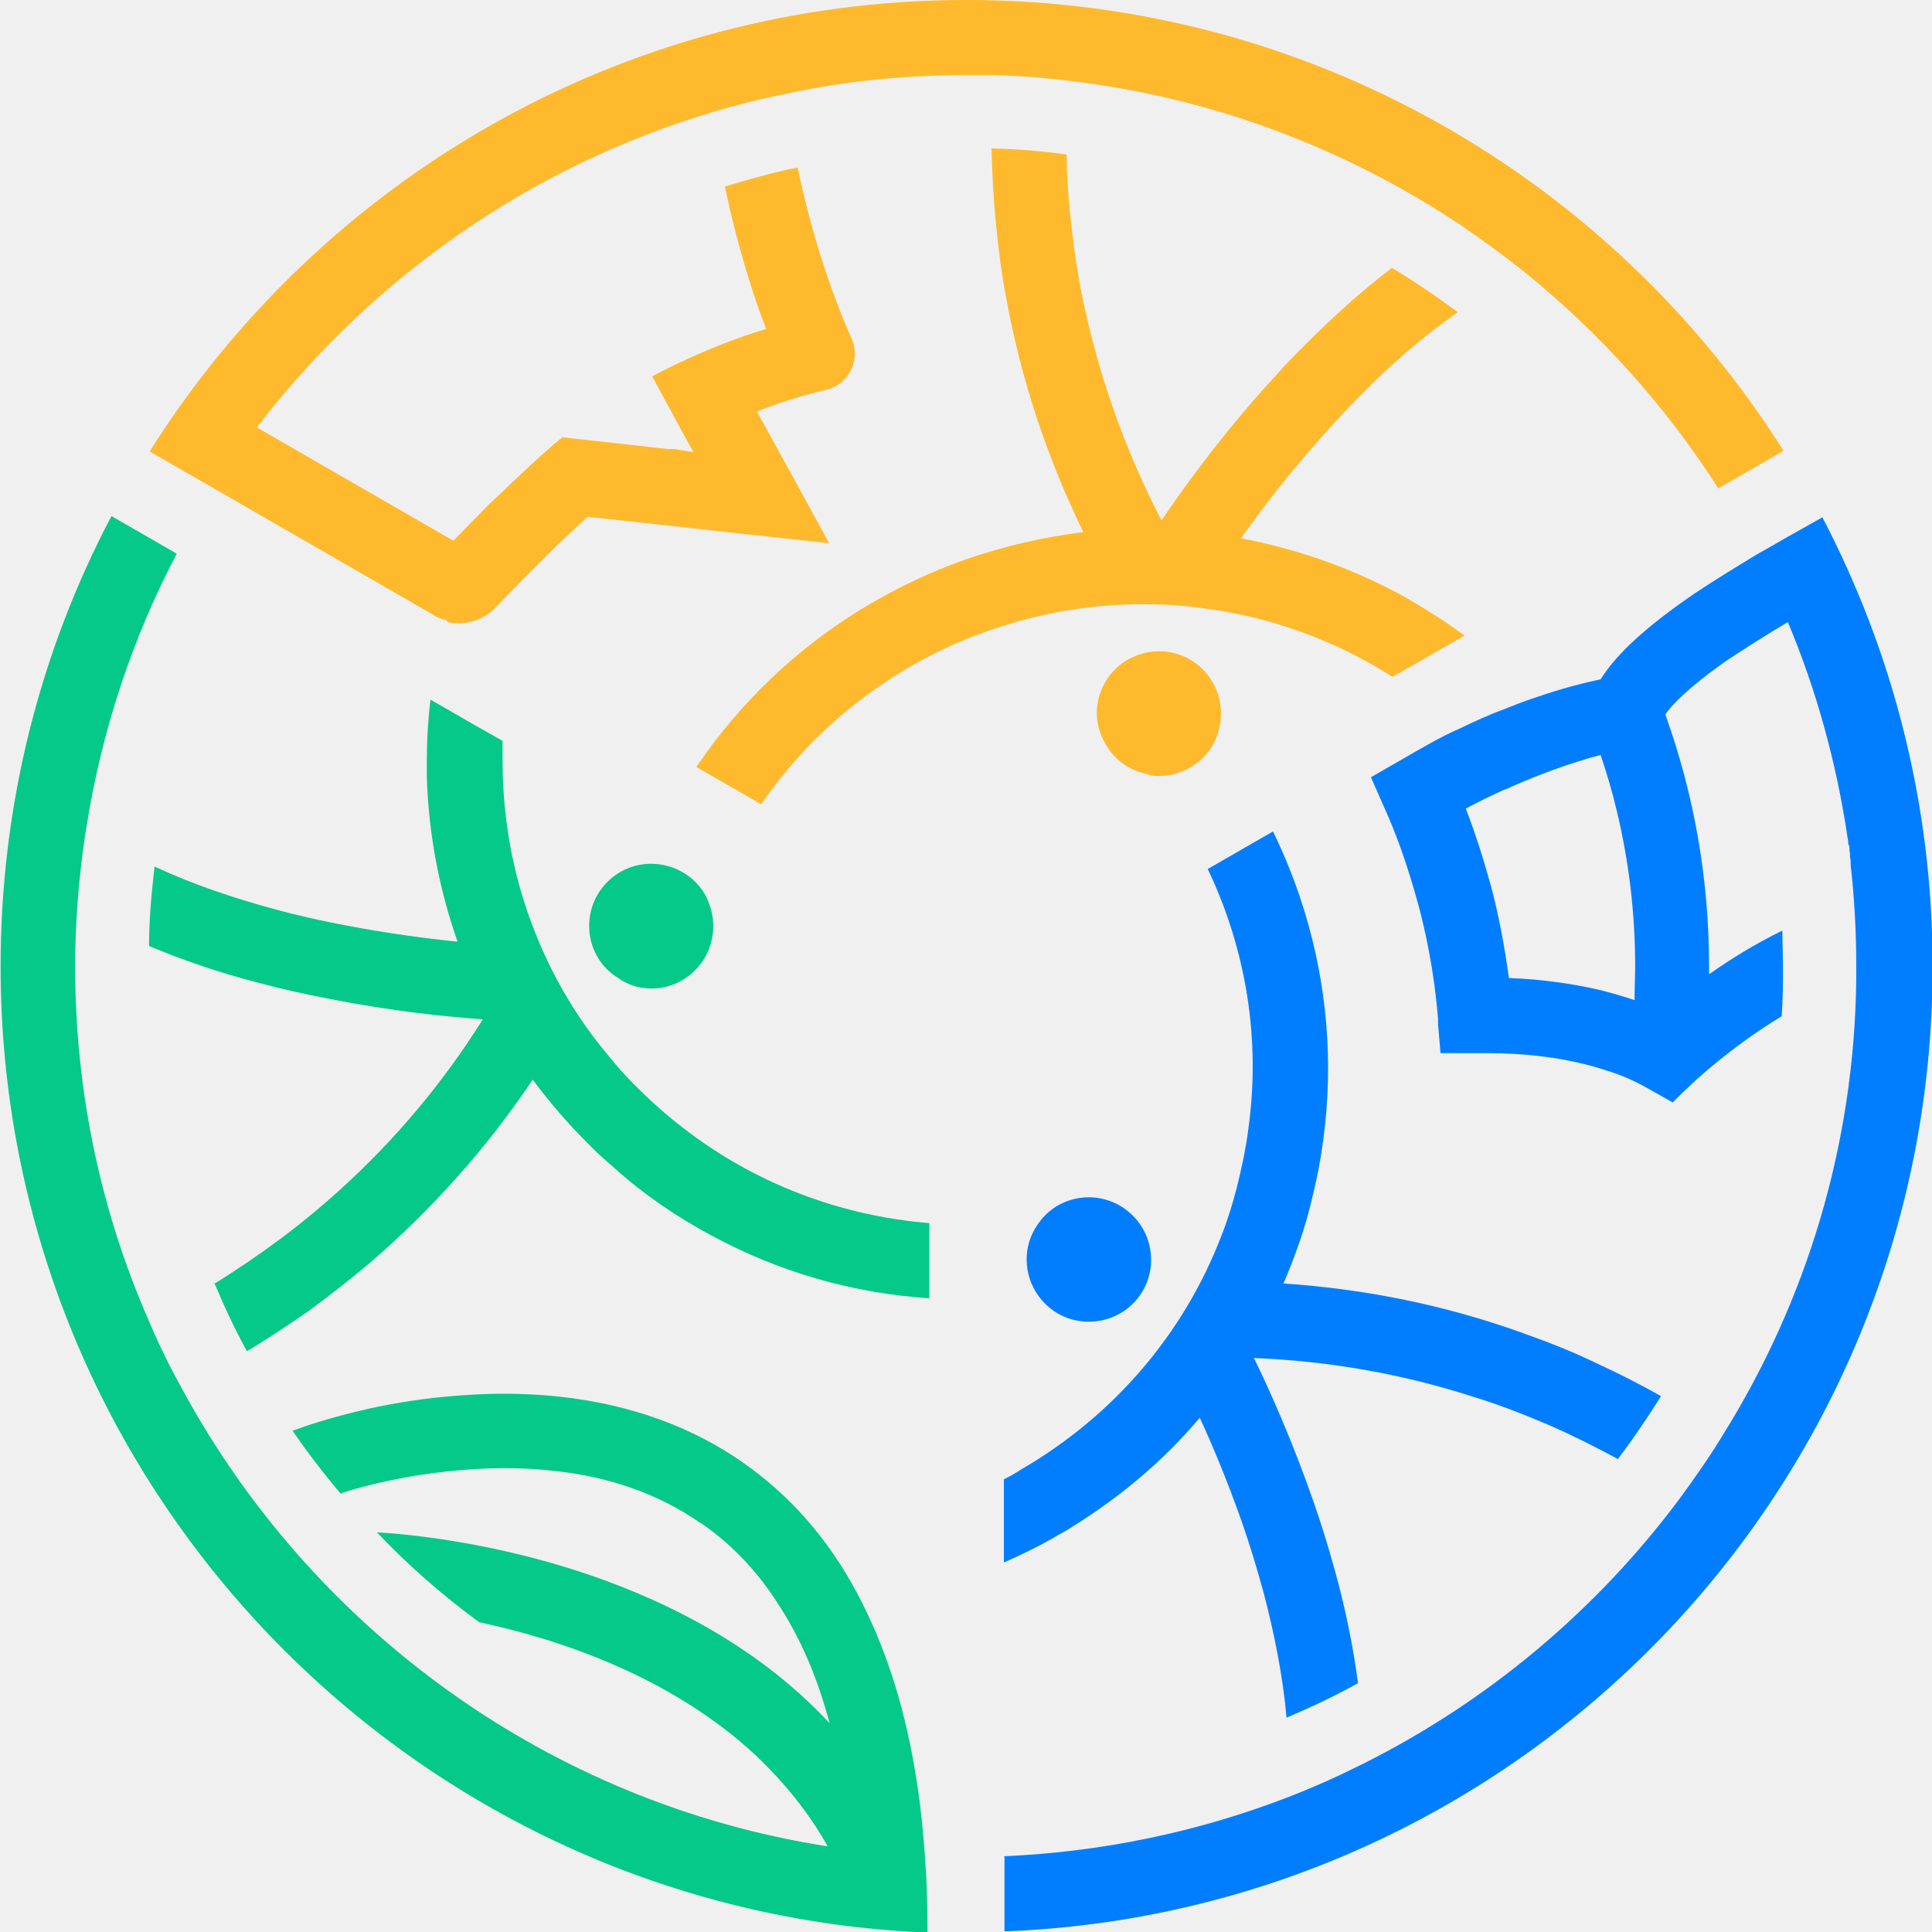
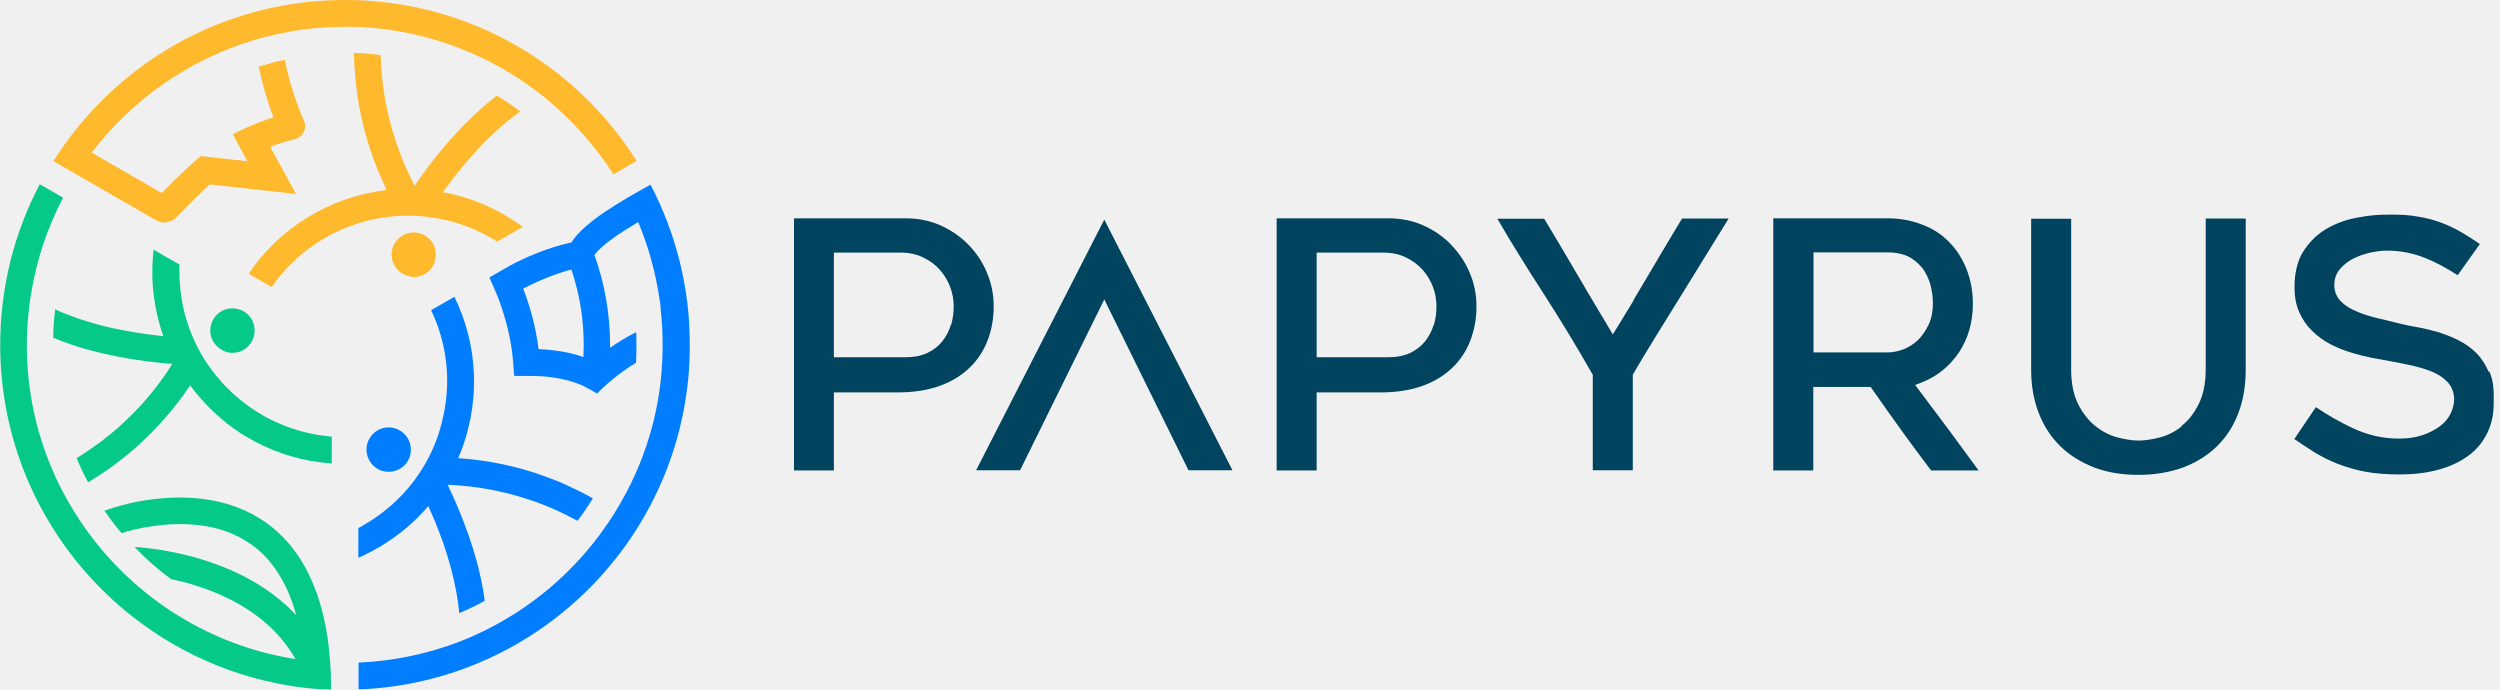
- <svg xmlns="http://www.w3.org/2000/svg" width="48" height="48" viewBox="0 0 48 48" fill="none">
-   <g>
+ <svg xmlns="http://www.w3.org/2000/svg" class="for-display" width="174" height="48" viewBox="0 0 174 48" fill="none">
+   <mask id="mask0_2912_2286" style="mask-type:luminance" maskUnits="userSpaceOnUse" x="55" y="14" width="119" height="20">
+     <path d="M173.562 14.919H55.253V33.081H173.562V14.919Z" fill="white" />
+   </mask>
+   <g mask="url(#mask0_2912_2286)">
+     <path d="M68.672 18.928C68.351 18.178 67.907 17.535 67.356 16.984C66.805 16.433 66.147 15.99 65.413 15.668C64.678 15.347 63.867 15.194 63.026 15.194H55.253V32.745H58.038V27.313H62.46C63.577 27.313 64.571 27.16 65.413 26.854C66.254 26.548 66.943 26.119 67.494 25.584C68.045 25.048 68.458 24.421 68.733 23.702C69.009 22.982 69.162 22.187 69.162 21.33C69.162 20.473 68.993 19.677 68.672 18.943M66.178 22.615C66.056 23.044 65.841 23.426 65.581 23.763C65.306 24.099 64.954 24.375 64.525 24.574C64.097 24.773 63.592 24.864 63.026 24.864H58.038V17.581H62.659C63.255 17.581 63.791 17.688 64.25 17.918C64.709 18.132 65.092 18.423 65.413 18.775C65.719 19.127 65.964 19.524 66.132 19.968C66.3 20.412 66.377 20.871 66.377 21.33C66.377 21.789 66.316 22.217 66.193 22.631" fill="#00445F" />
+     <path d="M100.958 16.984C100.407 16.433 99.749 15.99 99.014 15.668C98.28 15.347 97.469 15.194 96.627 15.194H88.855V32.745H91.639V27.313H96.061C97.178 27.313 98.173 27.16 99.014 26.854C99.856 26.548 100.545 26.119 101.095 25.584C101.646 25.048 102.059 24.421 102.335 23.702C102.61 22.982 102.763 22.187 102.763 21.33C102.763 20.473 102.595 19.677 102.274 18.943C101.952 18.193 101.509 17.55 100.958 17M99.78 22.615C99.657 23.044 99.443 23.426 99.183 23.763C98.907 24.099 98.555 24.375 98.127 24.574C97.699 24.773 97.194 24.864 96.627 24.864H91.639V17.581H96.26C96.857 17.581 97.393 17.688 97.852 17.918C98.311 18.132 98.693 18.423 99.014 18.775C99.32 19.127 99.565 19.524 99.734 19.968C99.902 20.412 99.978 20.871 99.978 21.33C99.978 21.789 99.917 22.217 99.795 22.631" fill="#00445F" />
+     <path d="M113.704 20.901C113.306 21.559 112.923 22.187 112.556 22.784L112.25 23.273L111.959 22.784C111.194 21.514 110.429 20.213 109.664 18.912C108.914 17.627 108.18 16.388 107.476 15.225H104.217C105.211 16.939 106.282 18.652 107.369 20.335C108.578 22.217 109.741 24.115 110.812 26.012L110.858 26.089V32.729H113.642V26.073L113.688 25.997C114.147 25.201 114.698 24.298 115.31 23.304C115.922 22.309 116.55 21.315 117.177 20.29C117.804 19.264 118.432 18.27 119.028 17.29C119.503 16.525 119.931 15.837 120.314 15.21H117.07C116.749 15.745 116.412 16.296 116.06 16.893C115.662 17.551 115.28 18.209 114.882 18.882C114.484 19.555 114.086 20.228 113.688 20.886" fill="#00445F" />
+     <path d="M133.305 26.792L133.733 26.624C134.804 26.211 135.676 25.507 136.334 24.543C136.977 23.579 137.313 22.432 137.313 21.131C137.313 20.274 137.16 19.463 136.87 18.729C136.579 18.009 136.181 17.367 135.661 16.847C135.156 16.326 134.529 15.913 133.794 15.638C133.06 15.347 132.249 15.194 131.361 15.194H123.42V32.745H126.205V26.93H130.198L130.305 27.083C130.994 28.078 131.698 29.057 132.386 30.021C133.044 30.939 133.733 31.842 134.406 32.745H137.711C136.365 30.893 134.972 29.011 133.58 27.175L133.305 26.808V26.792ZM131.361 24.528H126.22V17.566H131.361C132.035 17.566 132.601 17.703 133.014 17.964C133.427 18.224 133.748 18.545 133.978 18.928C134.192 19.295 134.345 19.693 134.422 20.09C134.498 20.473 134.529 20.81 134.529 21.1C134.529 21.666 134.437 22.172 134.238 22.585C134.039 22.998 133.794 23.365 133.503 23.656C133.197 23.946 132.861 24.161 132.478 24.314C132.096 24.451 131.728 24.528 131.377 24.528" fill="#00445F" />
+     <path d="M151.85 29.669C151.375 30.052 150.855 30.312 150.304 30.45C149.769 30.587 149.279 30.664 148.85 30.664C148.422 30.664 147.932 30.587 147.397 30.45C146.846 30.312 146.326 30.036 145.851 29.669C145.377 29.287 144.964 28.766 144.643 28.139C144.321 27.496 144.153 26.685 144.153 25.721V15.225H141.368V25.737C141.368 26.854 141.552 27.879 141.904 28.766C142.256 29.669 142.761 30.434 143.403 31.062C144.046 31.689 144.842 32.179 145.744 32.531C146.662 32.882 147.703 33.051 148.835 33.051C149.967 33.051 151.039 32.867 151.957 32.531C152.875 32.179 153.655 31.689 154.298 31.062C154.94 30.434 155.445 29.669 155.782 28.766C156.134 27.864 156.302 26.838 156.302 25.721V15.21H153.517V25.706C153.517 26.67 153.349 27.481 153.028 28.124C152.706 28.766 152.309 29.287 151.819 29.654" fill="#00445F" />
+     <path d="M173.226 25.905C172.996 25.385 172.705 24.926 172.353 24.574C171.986 24.207 171.573 23.916 171.114 23.686C170.64 23.442 170.15 23.258 169.66 23.105C169.171 22.967 168.681 22.845 168.222 22.768C167.748 22.692 167.319 22.6 166.967 22.508C166.493 22.386 166.019 22.279 165.529 22.156C165.009 22.034 164.535 21.896 164.106 21.712C163.647 21.529 163.265 21.299 162.974 21.024C162.637 20.703 162.469 20.305 162.469 19.846C162.469 19.387 162.607 19.004 162.897 18.683C163.157 18.392 163.479 18.147 163.861 17.964C164.229 17.78 164.626 17.658 165.04 17.566C165.437 17.489 165.805 17.443 166.126 17.443C167.044 17.443 167.931 17.612 168.773 17.948C169.507 18.239 170.273 18.652 171.053 19.157L172.598 16.984C172.155 16.678 171.726 16.403 171.328 16.173C170.854 15.898 170.364 15.668 169.875 15.485C169.385 15.301 168.834 15.164 168.268 15.072C167.12 14.873 165.575 14.842 163.968 15.164C163.188 15.317 162.469 15.592 161.842 15.975C161.214 16.357 160.709 16.877 160.296 17.52C159.898 18.163 159.699 19.004 159.699 19.983C159.699 20.657 159.806 21.253 160.036 21.743C160.25 22.233 160.556 22.677 160.923 23.028C161.291 23.396 161.719 23.702 162.178 23.947C162.653 24.191 163.142 24.39 163.647 24.543C164.152 24.696 164.642 24.819 165.101 24.91C165.575 25.002 166.003 25.079 166.371 25.14C166.906 25.232 167.457 25.354 167.962 25.461C168.482 25.584 168.957 25.737 169.354 25.905C169.768 26.089 170.12 26.334 170.38 26.624C170.655 26.945 170.808 27.343 170.808 27.787C170.808 28.124 170.716 28.476 170.548 28.812C170.38 29.149 170.12 29.455 169.768 29.7C169.431 29.945 169.033 30.143 168.574 30.297C168.115 30.45 167.564 30.526 166.967 30.526C165.85 30.526 164.779 30.281 163.77 29.807C162.882 29.394 162.025 28.904 161.184 28.338L159.684 30.557C160.143 30.878 160.602 31.169 161.031 31.444C161.536 31.765 162.102 32.041 162.668 32.27C163.249 32.5 163.892 32.684 164.58 32.821C165.284 32.959 166.095 33.02 167.013 33.02C168.008 33.02 168.926 32.913 169.737 32.684C170.533 32.469 171.237 32.133 171.818 31.704C172.384 31.291 172.828 30.74 173.134 30.098C173.44 29.455 173.593 28.674 173.593 27.787C173.593 27.022 173.486 26.364 173.256 25.844" fill="#00445F" />
+     <path d="M76.858 15.286L85.779 32.729H82.719L76.858 20.84L70.998 32.729H67.938L76.858 15.286Z" fill="#00445F" />
+   </g>
+   <mask id="mask1_2912_2286" style="mask-type:luminance" maskUnits="userSpaceOnUse" x="0" y="0" width="49" height="48">
+     <path d="M48.015 0H0V48H48.015V0Z" fill="white" />
+   </mask>
+   <g mask="url(#mask1_2912_2286)">
    <mask id="mask2_2912_2286" style="mask-type:luminance" maskUnits="userSpaceOnUse" x="24" y="12" width="25" height="36">
      <path d="M25.798 32.194C25.614 31.934 25.507 31.628 25.507 31.291C25.507 30.909 25.645 30.572 25.874 30.296C26.15 29.96 26.578 29.746 27.052 29.746C27.267 29.746 27.466 29.791 27.649 29.868C28.2 30.098 28.598 30.648 28.598 31.291C28.598 31.367 28.598 31.444 28.583 31.52C28.476 32.27 27.833 32.837 27.052 32.837C26.532 32.837 26.088 32.592 25.798 32.194ZM31.398 39.584C31.23 38.972 31.046 38.36 30.847 37.794C30.495 36.8 30.128 35.912 29.807 35.223C28.919 36.279 27.848 37.182 26.639 37.932C26.532 38.008 26.41 38.069 26.303 38.131C25.859 38.391 25.4 38.62 24.941 38.819V36.754C25.094 36.677 25.232 36.601 25.369 36.509C27.665 35.178 29.409 33.142 30.342 30.71C30.495 30.327 30.618 29.929 30.725 29.516C30.847 29.026 30.954 28.537 31.015 28.047C31.322 25.844 30.97 23.61 30.006 21.59L31.628 20.657C32.469 22.386 32.928 24.237 32.989 26.119C33.02 27.083 32.944 28.062 32.76 29.042C32.699 29.363 32.622 29.669 32.546 29.99C32.377 30.648 32.148 31.276 31.888 31.888C33.953 32.026 35.958 32.439 37.855 33.127C38.452 33.341 39.049 33.571 39.615 33.846C40.181 34.106 40.732 34.382 41.267 34.688C40.931 35.223 40.579 35.744 40.196 36.249C39.63 35.943 39.049 35.652 38.452 35.392C37.84 35.132 37.212 34.887 36.555 34.688C34.841 34.137 33.035 33.816 31.153 33.739C31.551 34.55 32.102 35.79 32.622 37.274C32.821 37.84 33.005 38.437 33.173 39.049C33.418 39.936 33.617 40.885 33.739 41.818C33.158 42.14 32.576 42.415 31.964 42.675C31.872 41.635 31.658 40.579 31.398 39.584ZM39.385 18.866C38.911 19.004 38.299 19.218 37.564 19.54C37.503 19.57 37.442 19.601 37.381 19.616C37.075 19.754 36.754 19.907 36.417 20.09C36.662 20.718 36.861 21.36 37.044 22.018C37.243 22.768 37.381 23.518 37.488 24.298C38.299 24.329 39.064 24.436 39.783 24.604C40.074 24.681 40.349 24.757 40.609 24.849C40.609 24.574 40.625 24.283 40.625 24.008C40.625 22.692 40.472 21.406 40.166 20.136C40.059 19.677 39.921 19.218 39.768 18.759C39.645 18.79 39.523 18.82 39.37 18.866M24.941 46.118C27.404 46.011 29.776 45.506 31.964 44.664C32.607 44.419 33.249 44.129 33.861 43.823C36.983 42.262 39.691 39.982 41.757 37.197C42.124 36.692 42.491 36.172 42.813 35.637C44.863 32.347 46.072 28.476 46.118 24.329C46.118 24.222 46.118 24.115 46.118 23.992C46.118 23.151 46.072 22.309 45.98 21.498C45.98 21.437 45.98 21.36 45.965 21.299C45.965 21.238 45.965 21.192 45.95 21.131C45.95 21.07 45.95 21.009 45.919 20.963C45.919 20.917 45.919 20.871 45.904 20.825C45.628 18.943 45.123 17.137 44.419 15.454C43.777 15.837 43.257 16.173 42.843 16.449C41.941 17.091 41.543 17.505 41.374 17.749C42.094 19.754 42.461 21.85 42.461 24.008C42.461 24.069 42.461 24.13 42.461 24.206C42.981 23.839 43.593 23.457 44.282 23.12C44.282 23.411 44.297 23.717 44.297 24.008C44.297 24.421 44.297 24.834 44.266 25.247C42.981 26.027 42.063 26.9 42.048 26.915L41.788 27.16L41.558 27.389L40.961 27.053C40.64 26.869 40.303 26.716 39.951 26.609C38.911 26.257 37.809 26.165 36.968 26.165C36.861 26.165 36.769 26.165 36.677 26.165H35.789L35.728 25.446V25.308C35.636 24.207 35.438 23.12 35.116 22.049C34.917 21.376 34.688 20.718 34.397 20.075L34.06 19.31L34.78 18.897C35.04 18.744 35.285 18.606 35.529 18.469C35.774 18.331 36.019 18.209 36.264 18.101C36.646 17.918 37.014 17.749 37.35 17.627C37.626 17.52 37.886 17.413 38.131 17.336C38.834 17.091 39.401 16.954 39.768 16.877C40.166 16.235 40.931 15.546 42.094 14.75C42.553 14.444 43.073 14.123 43.654 13.771C43.899 13.633 44.144 13.496 44.404 13.343L45.276 12.853C47.021 16.189 48.015 19.983 48.015 24.008C48.015 36.953 37.779 47.495 24.956 47.985V46.133L24.941 46.118Z" fill="white" />
    </mask>
    <g mask="url(#mask2_2912_2286)">
      <path d="M30.703 2.855L9.725 39.19L42.23 57.957L63.208 21.622L30.703 2.855Z" fill="url(#paint0_linear_2912_2286)" />
    </g>
    <mask id="mask3_2912_2286" style="mask-type:luminance" maskUnits="userSpaceOnUse" x="0" y="12" width="24" height="37">
      <path d="M15.408 24.329C15.408 24.329 15.286 24.253 15.225 24.207C14.628 23.748 14.46 22.906 14.842 22.233C15.102 21.789 15.546 21.514 16.02 21.468C16.326 21.437 16.663 21.498 16.954 21.667C17.275 21.85 17.52 22.141 17.627 22.478C17.78 22.891 17.749 23.365 17.52 23.778C17.413 23.962 17.275 24.115 17.122 24.237C16.846 24.451 16.525 24.559 16.189 24.559C15.928 24.559 15.668 24.497 15.424 24.344M5.309 31.903C5.86 31.567 6.396 31.199 6.916 30.817C7.452 30.419 7.972 29.991 8.477 29.532C9.808 28.323 11.001 26.915 11.996 25.324C11.093 25.262 9.747 25.125 8.201 24.819C7.62 24.712 7.008 24.574 6.38 24.406C5.493 24.176 4.575 23.87 3.703 23.503C3.703 22.845 3.764 22.187 3.84 21.529C4.789 21.973 5.799 22.309 6.809 22.585C7.421 22.753 8.048 22.891 8.63 22.998C9.67 23.197 10.619 23.319 11.369 23.396C10.91 22.095 10.649 20.718 10.604 19.31C10.604 19.172 10.604 19.05 10.604 18.912C10.604 18.392 10.634 17.887 10.695 17.382L11.812 18.025L12.486 18.407C12.486 18.576 12.486 18.744 12.486 18.897C12.486 20.473 12.792 21.988 13.388 23.396C13.802 24.375 14.337 25.278 15.026 26.119C15.286 26.441 15.561 26.762 15.867 27.053C16.219 27.405 16.602 27.741 16.984 28.032C18.744 29.394 20.855 30.205 23.089 30.388V32.255C21.177 32.133 19.341 31.597 17.673 30.694C16.816 30.235 16.005 29.684 15.271 29.026C15.026 28.812 14.781 28.598 14.551 28.353C14.077 27.879 13.633 27.359 13.235 26.823C12.088 28.537 10.711 30.067 9.181 31.383C8.691 31.796 8.201 32.179 7.681 32.561C7.176 32.913 6.671 33.25 6.136 33.571C5.83 33.02 5.569 32.454 5.325 31.873M0.015 24.008C0.015 19.968 1.01 16.158 2.769 12.822L4.391 13.756C3.29 15.852 2.525 18.147 2.142 20.58C2.035 21.253 1.958 21.942 1.912 22.646C1.882 23.105 1.867 23.549 1.867 24.008C1.867 27.129 2.509 30.098 3.687 32.791C3.932 33.372 4.208 33.938 4.514 34.489C7.742 40.457 13.618 44.787 20.565 45.873C20.075 45.001 19.463 44.267 18.79 43.624C16.694 41.665 13.924 40.732 11.904 40.303C10.986 39.63 10.129 38.88 9.364 38.07C9.884 38.1 12.302 38.269 15.026 39.263C17.321 40.105 19.203 41.298 20.611 42.813C20.32 41.711 19.907 40.747 19.387 39.936C18.866 39.095 18.224 38.406 17.459 37.871C17.428 37.855 17.413 37.84 17.382 37.825C16.296 37.075 15.072 36.692 13.863 36.555C12.746 36.417 11.675 36.478 10.741 36.601C9.731 36.738 8.905 36.953 8.461 37.106C8.033 36.601 7.635 36.08 7.268 35.545L7.406 35.499C7.482 35.468 8.155 35.224 9.181 34.994C9.808 34.856 10.558 34.734 11.384 34.673C13.511 34.504 16.158 34.749 18.422 36.31C19.126 36.8 19.754 37.381 20.305 38.07C20.733 38.605 21.1 39.187 21.422 39.829C22.064 41.099 22.523 42.583 22.783 44.297C22.875 44.879 22.936 45.506 22.982 46.149C23.028 46.745 23.044 47.373 23.044 48.015C10.267 47.495 0.015 36.953 0.015 24.008Z" fill="white" />
    </mask>
    <g mask="url(#mask3_2912_2286)">
      <path d="M17.334 2.832L-15.198 21.615L5.795 57.976L38.327 39.194L17.334 2.832Z" fill="url(#paint1_linear_2912_2286)" />
    </g>
    <mask id="mask4_2912_2286" style="mask-type:luminance" maskUnits="userSpaceOnUse" x="3" y="0" width="42" height="20">
      <path d="M11.094 15.408C11.094 15.408 10.956 15.378 10.895 15.347C10.849 15.332 10.803 15.301 10.757 15.271L5.34 12.149L3.718 11.216C7.957 4.483 15.454 0 24.008 0C32.561 0 40.059 4.468 44.312 11.2L42.691 12.134C41.39 10.099 39.768 8.293 37.901 6.778C37.366 6.35 36.8 5.937 36.233 5.554C33.387 3.672 30.098 2.418 26.532 2.004C25.92 1.928 25.308 1.882 24.681 1.867C24.451 1.867 24.237 1.867 24.008 1.867C22.447 1.867 20.932 2.02 19.479 2.341C18.866 2.463 18.254 2.617 17.658 2.8C13.113 4.162 9.196 6.947 6.381 10.619L7.972 11.537L11.262 13.434C11.491 13.205 11.797 12.884 12.149 12.532C12.21 12.47 12.287 12.394 12.364 12.333C12.884 11.828 13.45 11.292 13.97 10.864L15.623 11.047L16.311 11.124L16.571 11.155H16.74L17.229 11.231L17.091 10.986L16.617 10.114L16.204 9.349C16.755 9.058 17.321 8.798 17.902 8.569C18.27 8.416 18.652 8.293 19.035 8.171C18.882 7.788 18.713 7.299 18.545 6.733C18.362 6.136 18.178 5.432 18.01 4.636C18.606 4.453 19.203 4.284 19.815 4.162C19.968 4.881 20.137 5.539 20.305 6.09C20.534 6.855 20.764 7.452 20.917 7.85C21.039 8.14 21.116 8.324 21.146 8.385C21.269 8.645 21.269 8.936 21.146 9.181C21.024 9.441 20.794 9.624 20.519 9.686C19.938 9.823 19.356 10.007 18.805 10.221L20.442 13.205L20.596 13.496L18.346 13.251L14.597 12.838C14.368 13.052 14.123 13.281 13.878 13.511C13.251 14.123 12.639 14.75 12.318 15.087C12.073 15.347 11.736 15.485 11.399 15.485C11.308 15.485 11.216 15.485 11.124 15.454M28.522 19.234C28.093 19.157 27.695 18.897 27.466 18.484C27.359 18.3 27.297 18.117 27.267 17.933C27.175 17.336 27.466 16.709 28.017 16.388C28.078 16.357 28.139 16.326 28.216 16.296C28.919 16.005 29.746 16.28 30.128 16.954C30.388 17.398 30.388 17.918 30.205 18.361C30.082 18.652 29.868 18.897 29.577 19.065C29.332 19.203 29.072 19.28 28.812 19.28C28.721 19.28 28.629 19.28 28.537 19.249M17.306 19.05C18.377 17.459 19.785 16.128 21.376 15.148C22.202 14.643 23.09 14.215 24.008 13.893C24.941 13.572 25.92 13.343 26.915 13.22C26.012 11.369 25.369 9.426 25.002 7.421C24.88 6.794 24.803 6.166 24.742 5.539C24.681 4.927 24.65 4.315 24.635 3.688C25.262 3.703 25.89 3.749 26.502 3.841C26.502 4.483 26.563 5.141 26.64 5.784C26.716 6.457 26.823 7.115 26.976 7.773C27.374 9.548 28.001 11.277 28.858 12.93C29.363 12.18 30.159 11.078 31.184 9.9C31.582 9.456 31.995 8.982 32.454 8.538C33.112 7.88 33.816 7.237 34.581 6.656C35.147 6.993 35.683 7.36 36.218 7.758C35.361 8.354 34.55 9.058 33.816 9.808C33.357 10.267 32.944 10.726 32.546 11.185C31.857 11.981 31.276 12.746 30.832 13.373C32.194 13.633 33.525 14.092 34.749 14.75C34.872 14.812 34.979 14.873 35.101 14.949C35.545 15.209 35.973 15.485 36.386 15.791L35.269 16.433L34.596 16.816C34.459 16.724 34.321 16.648 34.168 16.556C32.821 15.776 31.337 15.286 29.822 15.102C29.363 15.041 28.889 15.011 28.415 15.011C27.818 15.011 27.221 15.056 26.624 15.148C25.721 15.286 24.834 15.546 23.992 15.883C21.957 16.724 20.182 18.132 18.912 19.983L17.291 19.05H17.306Z" fill="white" />
    </mask>
    <g mask="url(#mask4_2912_2286)">
      <path d="M44.313 0H3.703V19.983H44.313V0Z" fill="url(#paint2_linear_2912_2286)" />
    </g>
  </g>
  <defs>
    <linearGradient id="paint0_linear_2912_2286" x1="45.017" y1="35.84" x2="25.247" y2="24.425" gradientUnits="userSpaceOnUse">
      <stop stop-color="#007EFF" />
      <stop offset="1" stop-color="#007EFF" />
    </linearGradient>
    <linearGradient id="paint1_linear_2912_2286" x1="-0.141" y1="31.07" x2="19.669" y2="19.632" gradientUnits="userSpaceOnUse">
      <stop stop-color="#05C988" />
      <stop offset="1" stop-color="#05C988" />
    </linearGradient>
    <linearGradient id="paint2_linear_2912_2286" x1="17.719" y1="23.496" x2="17.719" y2="0.483" gradientUnits="userSpaceOnUse">
      <stop stop-color="#FFB92C" />
      <stop offset="1" stop-color="#FFB92C" />
    </linearGradient>
  </defs>
</svg>
